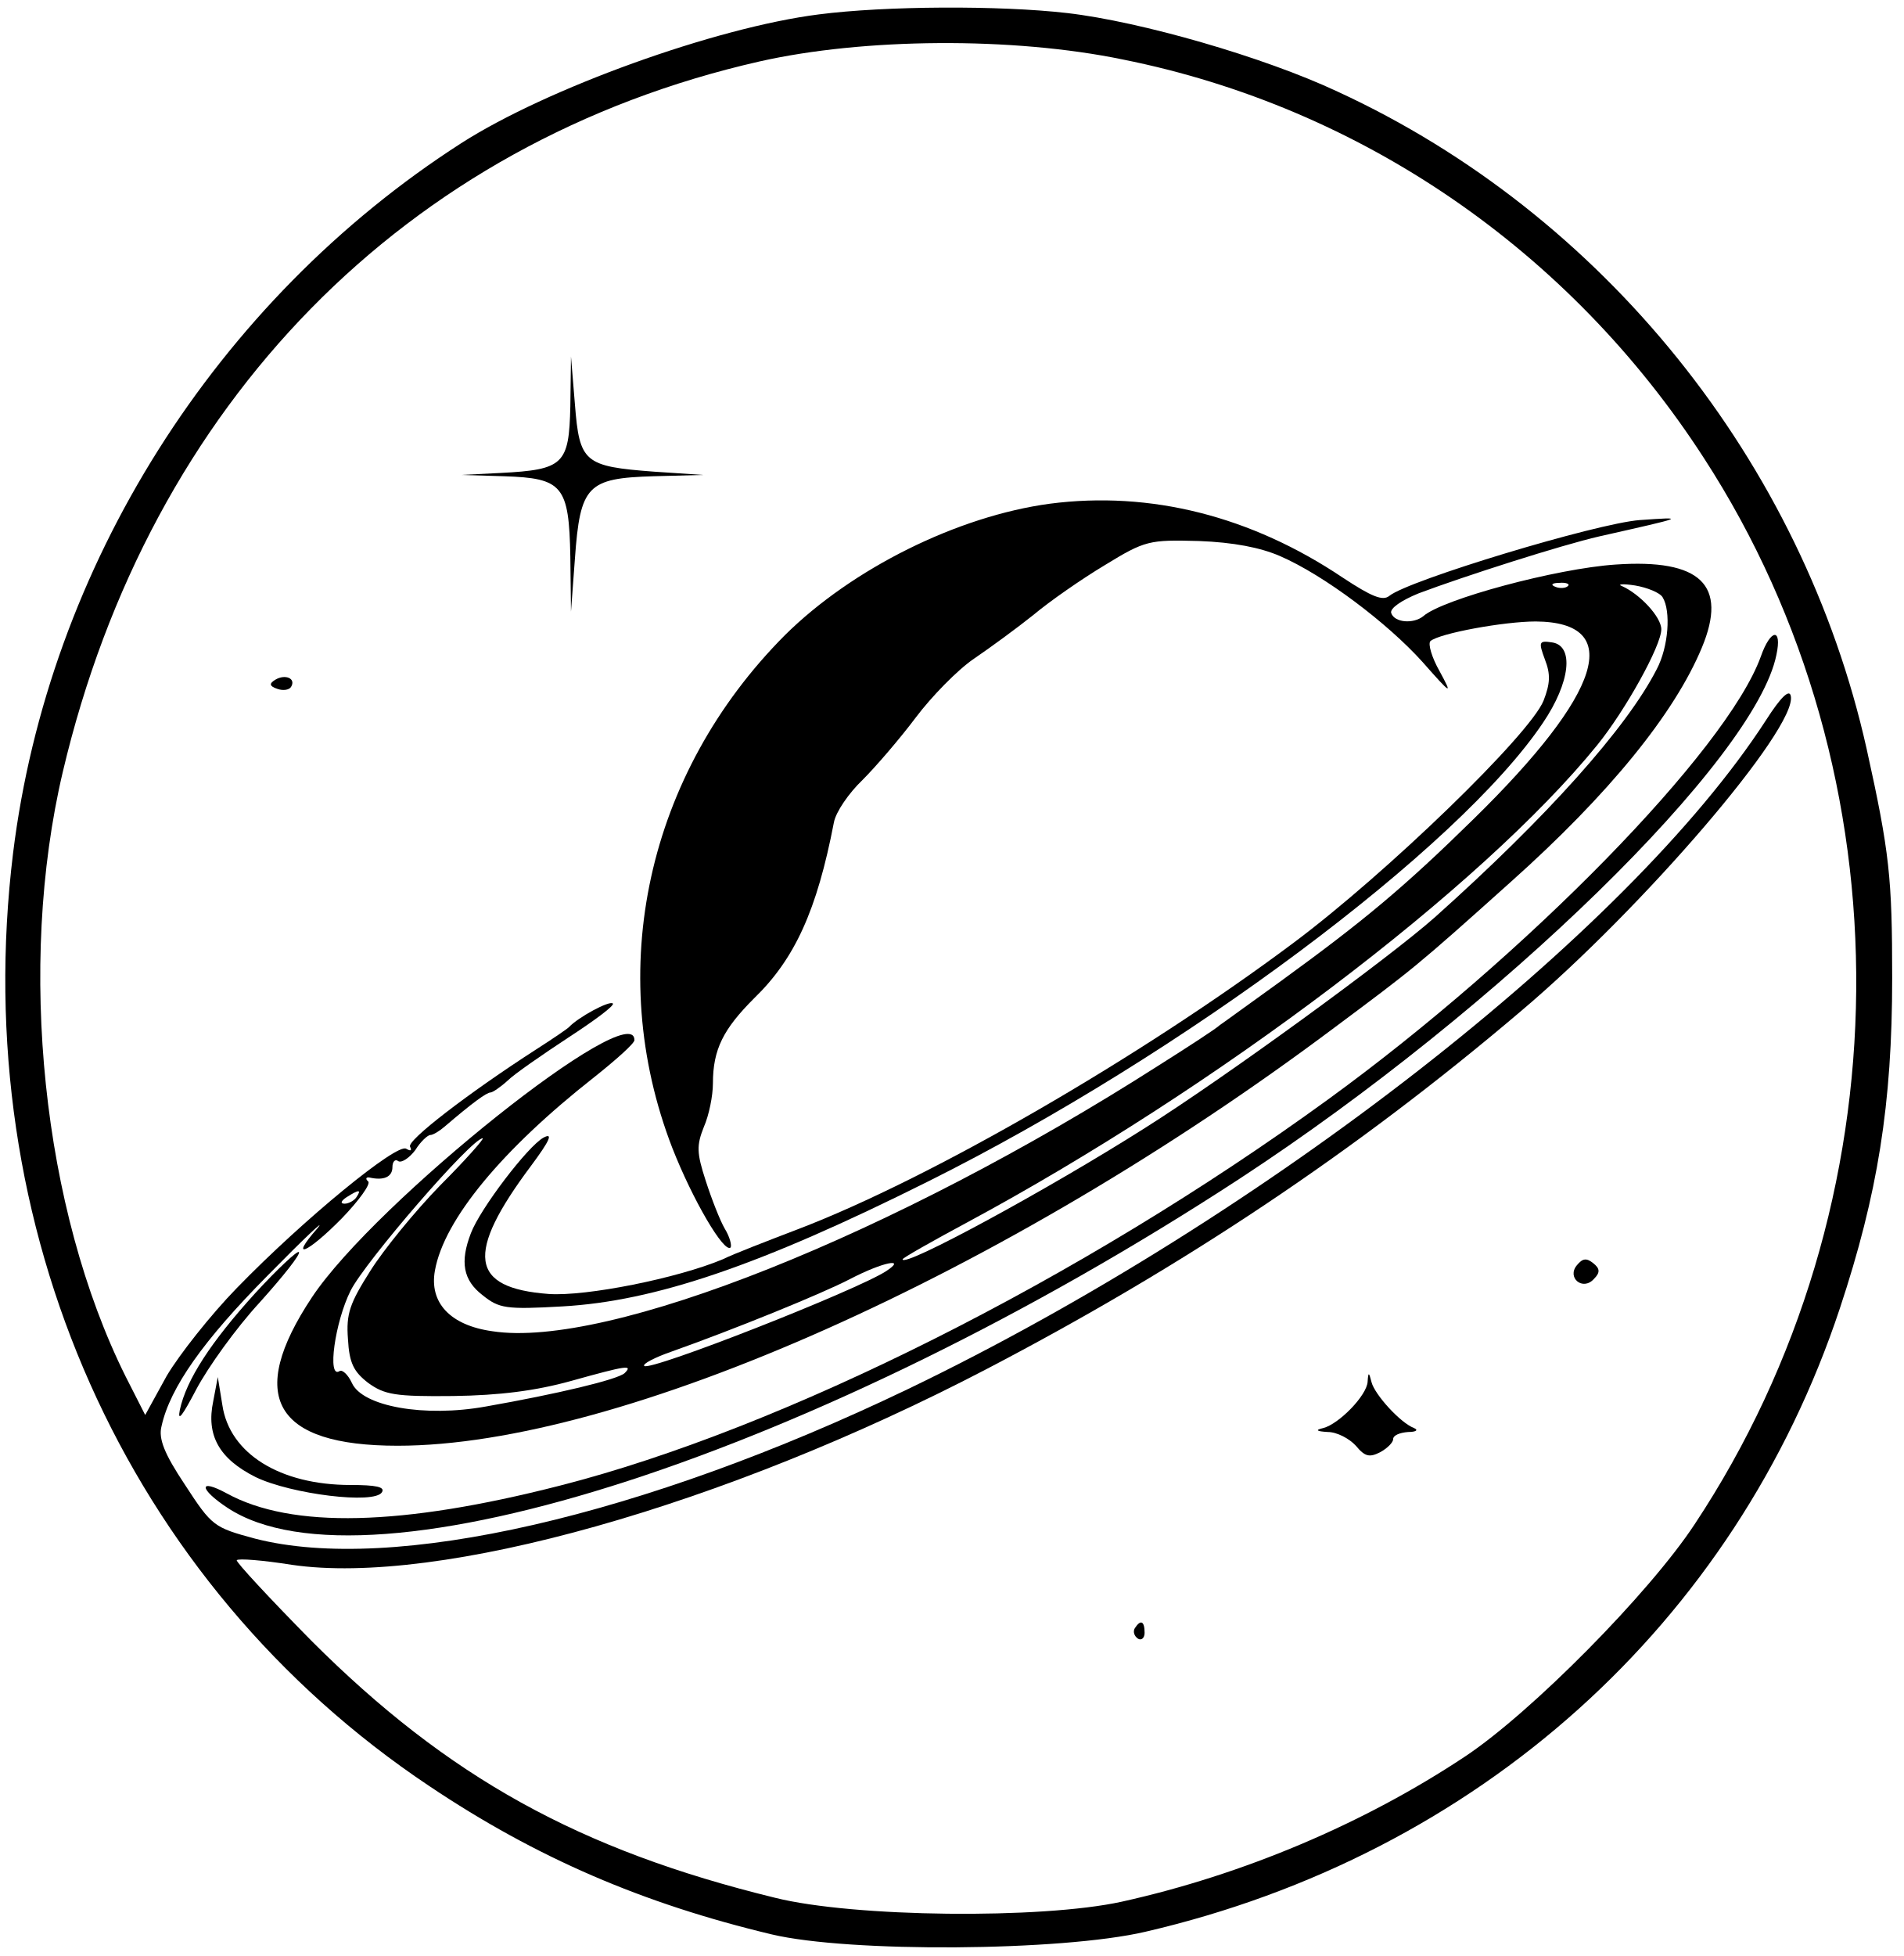
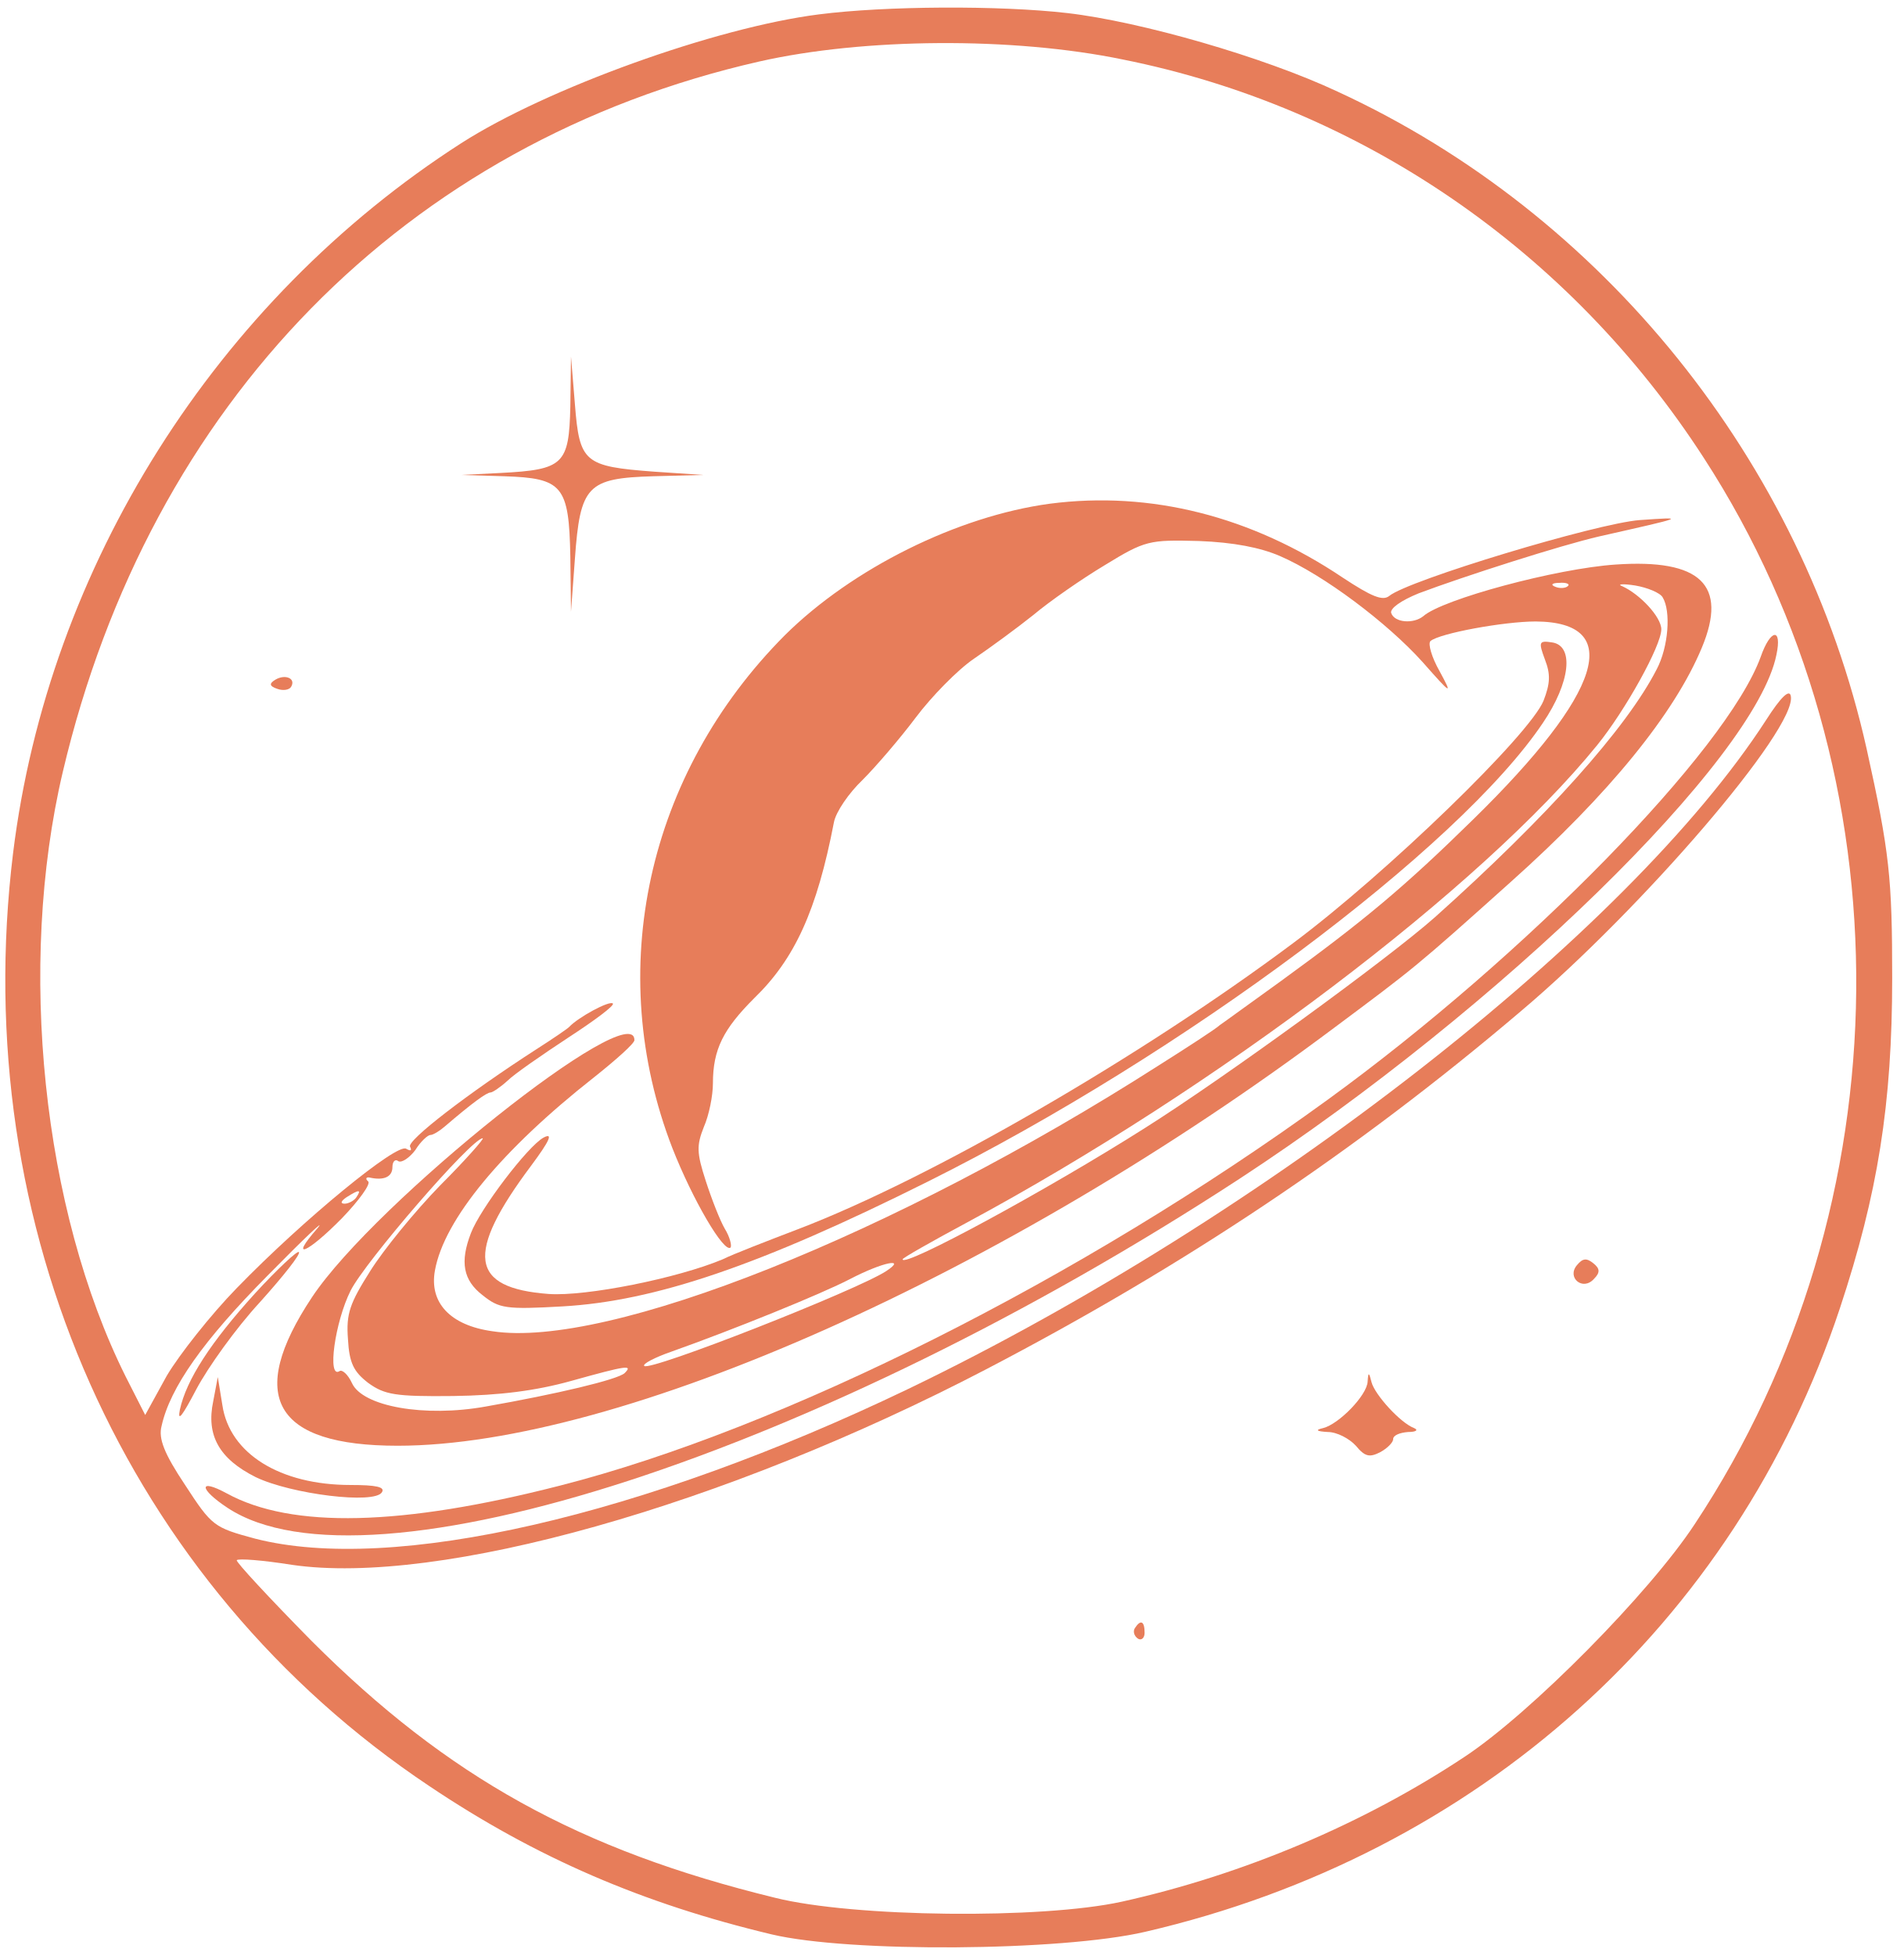
<svg xmlns="http://www.w3.org/2000/svg" version="1.0" width="291pt" height="299pt" viewBox="0 0 291 299" preserveAspectRatio="xMidYMid meet">
-   <g transform="translate(0,299) scale(0.1,-0.1)" fill="#000000" stroke="none">
+   <g transform="translate(0,299) scale(0.1,-0.1)" fill="#e77d5a" stroke="none">
    <path d="M1252 2968 c-158 -20 -416 -113 -547 -197 -375 -241 -631 -647 -685 -1085 -70 -572 172 -1116 636 -1426 164 -110 327 -180 524 -227 118 -28 442 -26 571 4 509 118 902 471 1062 953 58 175 80 312 80 505 0 153 -4 192 -39 350 -98 439 -403 818 -809 1005 -113 53 -301 107 -413 120 -104 12 -279 11 -380 -2z m465 -69 c364 -73 683 -292 888 -609 316 -487 310 -1141 -14 -1630 -69 -105 -250 -288 -351 -355 -155 -103 -340 -181 -525 -222 -123 -27 -410 -24 -530 6 -299 73 -500 184 -709 393 -65 66 -116 121 -114 123 2 3 40 0 84 -7 225 -33 661 90 1062 299 301 157 564 332 817 547 186 157 423 433 413 482 -2 11 -15 -1 -38 -37 -211 -326 -769 -761 -1311 -1022 -406 -195 -789 -283 -999 -229 -63 17 -66 19 -107 82 -32 48 -41 71 -36 90 13 59 64 131 162 230 57 58 91 90 76 72 -44 -50 -15 -38 38 16 26 27 44 52 40 56 -5 4 -3 7 2 6 22 -5 35 1 35 16 0 8 4 13 9 9 5 -3 17 5 26 17 8 13 19 23 23 23 4 0 14 6 22 13 42 36 64 52 70 52 3 0 15 8 26 18 10 10 52 39 93 66 40 26 71 49 68 52 -5 5 -53 -21 -67 -36 -3 -3 -25 -18 -50 -34 -104 -67 -199 -140 -193 -149 3 -6 1 -7 -6 -3 -14 9 -156 -107 -259 -213 -40 -41 -88 -102 -107 -134 l-33 -60 -30 59 c-127 255 -166 627 -96 924 133 564 524 963 1065 1086 159 36 387 38 556 3z m-1172 -1739 c-3 -5 -12 -10 -18 -10 -7 0 -6 4 3 10 19 12 23 12 15 0z" />
    <path d="M872 2369 c-2 -89 -10 -97 -107 -102 l-60 -3 66 -2 c89 -3 99 -14 101 -123 l1 -84 6 81 c8 112 19 123 120 126 l76 2 -75 5 c-107 8 -114 14 -121 103 l-6 73 -1 -76z" />
    <path d="M1605 2220 c-141 -19 -302 -99 -405 -201 -211 -212 -277 -513 -172 -784 31 -79 79 -161 89 -152 2 3 -1 16 -9 29 -7 12 -20 45 -29 73 -14 43 -14 54 -3 82 8 18 14 48 14 67 0 52 16 83 63 130 62 60 96 134 122 269 3 16 23 45 44 65 20 20 57 63 81 95 24 32 64 73 89 90 25 17 66 47 91 67 25 21 74 55 109 76 62 38 68 39 144 37 53 -2 94 -10 124 -23 67 -29 164 -102 218 -162 45 -51 46 -51 26 -14 -12 21 -18 42 -14 46 14 12 113 30 161 30 136 -1 102 -109 -95 -302 -106 -104 -167 -155 -295 -248 -46 -33 -87 -63 -93 -67 -5 -5 -48 -33 -94 -62 -405 -259 -842 -433 -1018 -406 -65 9 -97 44 -88 93 14 78 103 185 243 295 34 27 62 52 62 57 0 68 -396 -247 -493 -393 -101 -152 -58 -227 131 -227 340 0 929 262 1432 639 122 91 124 92 270 223 150 134 250 257 292 358 40 96 -2 136 -132 127 -90 -6 -265 -53 -294 -79 -15 -12 -44 -10 -49 5 -2 7 15 19 42 30 69 26 219 74 276 87 133 30 134 30 62 25 -66 -5 -354 -92 -383 -116 -10 -8 -27 -1 -71 28 -140 94 -294 133 -448 113z m792 -126 c-3 -3 -12 -4 -19 -1 -8 3 -5 6 6 6 11 1 17 -2 13 -5z m145 -17 c13 -21 9 -76 -9 -110 -46 -90 -168 -226 -339 -379 -71 -63 -321 -245 -443 -322 -148 -94 -371 -215 -371 -201 0 2 44 27 98 56 381 205 787 512 964 730 43 53 98 152 98 177 0 19 -33 54 -60 66 -8 3 1 4 20 1 18 -3 38 -11 42 -18z m-1869 -899 c-39 -40 -87 -99 -107 -131 -31 -49 -37 -65 -34 -104 2 -37 9 -50 31 -67 25 -18 41 -21 130 -20 71 1 126 8 180 23 86 24 95 25 82 12 -11 -10 -104 -32 -212 -51 -94 -17 -189 0 -205 36 -6 13 -15 21 -19 18 -19 -12 -7 75 17 123 22 44 185 233 202 233 3 0 -26 -33 -65 -72z m682 -131 c-44 -29 -362 -154 -370 -145 -3 3 16 13 42 22 93 33 229 88 273 111 50 26 87 33 55 12z" />
    <path d="M2692 1986 c-52 -143 -359 -457 -662 -677 -377 -274 -833 -503 -1174 -590 -242 -62 -410 -66 -509 -12 -44 24 -43 7 1 -22 214 -141 905 84 1547 503 399 261 789 642 821 801 9 42 -9 40 -24 -3z" />
    <path d="M2362 1982 c9 -23 8 -37 -2 -63 -21 -52 -240 -264 -382 -370 -234 -175 -556 -361 -758 -438 -47 -18 -99 -38 -115 -46 -69 -29 -209 -57 -266 -53 -121 9 -128 61 -27 196 29 39 34 51 19 43 -24 -13 -97 -109 -111 -146 -17 -44 -12 -72 18 -95 25 -20 35 -22 122 -17 141 8 301 62 559 191 389 194 811 509 940 701 42 62 48 118 14 123 -20 3 -21 1 -11 -26z" />
    <path d="M421 1951 c-10 -6 -9 -10 3 -14 8 -3 18 -2 21 3 8 13 -9 20 -24 11z" />
    <path d="M390 1013 c-68 -75 -105 -132 -115 -178 -4 -20 4 -9 25 31 18 34 61 94 97 133 36 40 63 74 60 77 -2 3 -33 -26 -67 -63z" />
    <path d="M2411 1056 c-16 -19 9 -40 26 -21 10 10 9 16 -1 24 -10 8 -16 8 -25 -3z" />
    <path d="M2091 878 c-1 -21 -44 -65 -68 -71 -13 -3 -10 -5 7 -6 14 0 33 -10 43 -21 14 -17 21 -18 37 -10 11 6 20 15 20 20 0 6 10 10 23 11 12 0 16 3 9 6 -21 8 -60 51 -65 70 -4 16 -5 16 -6 1z" />
    <path d="M326 848 c-11 -52 9 -88 65 -116 54 -26 182 -42 193 -23 5 8 -9 11 -48 11 -108 0 -185 48 -196 122 l-7 43 -7 -37z" />
    <path d="M1735 501 c-3 -5 -1 -12 5 -16 5 -3 10 1 10 9 0 18 -6 21 -15 7z" />
  </g>
</svg>
